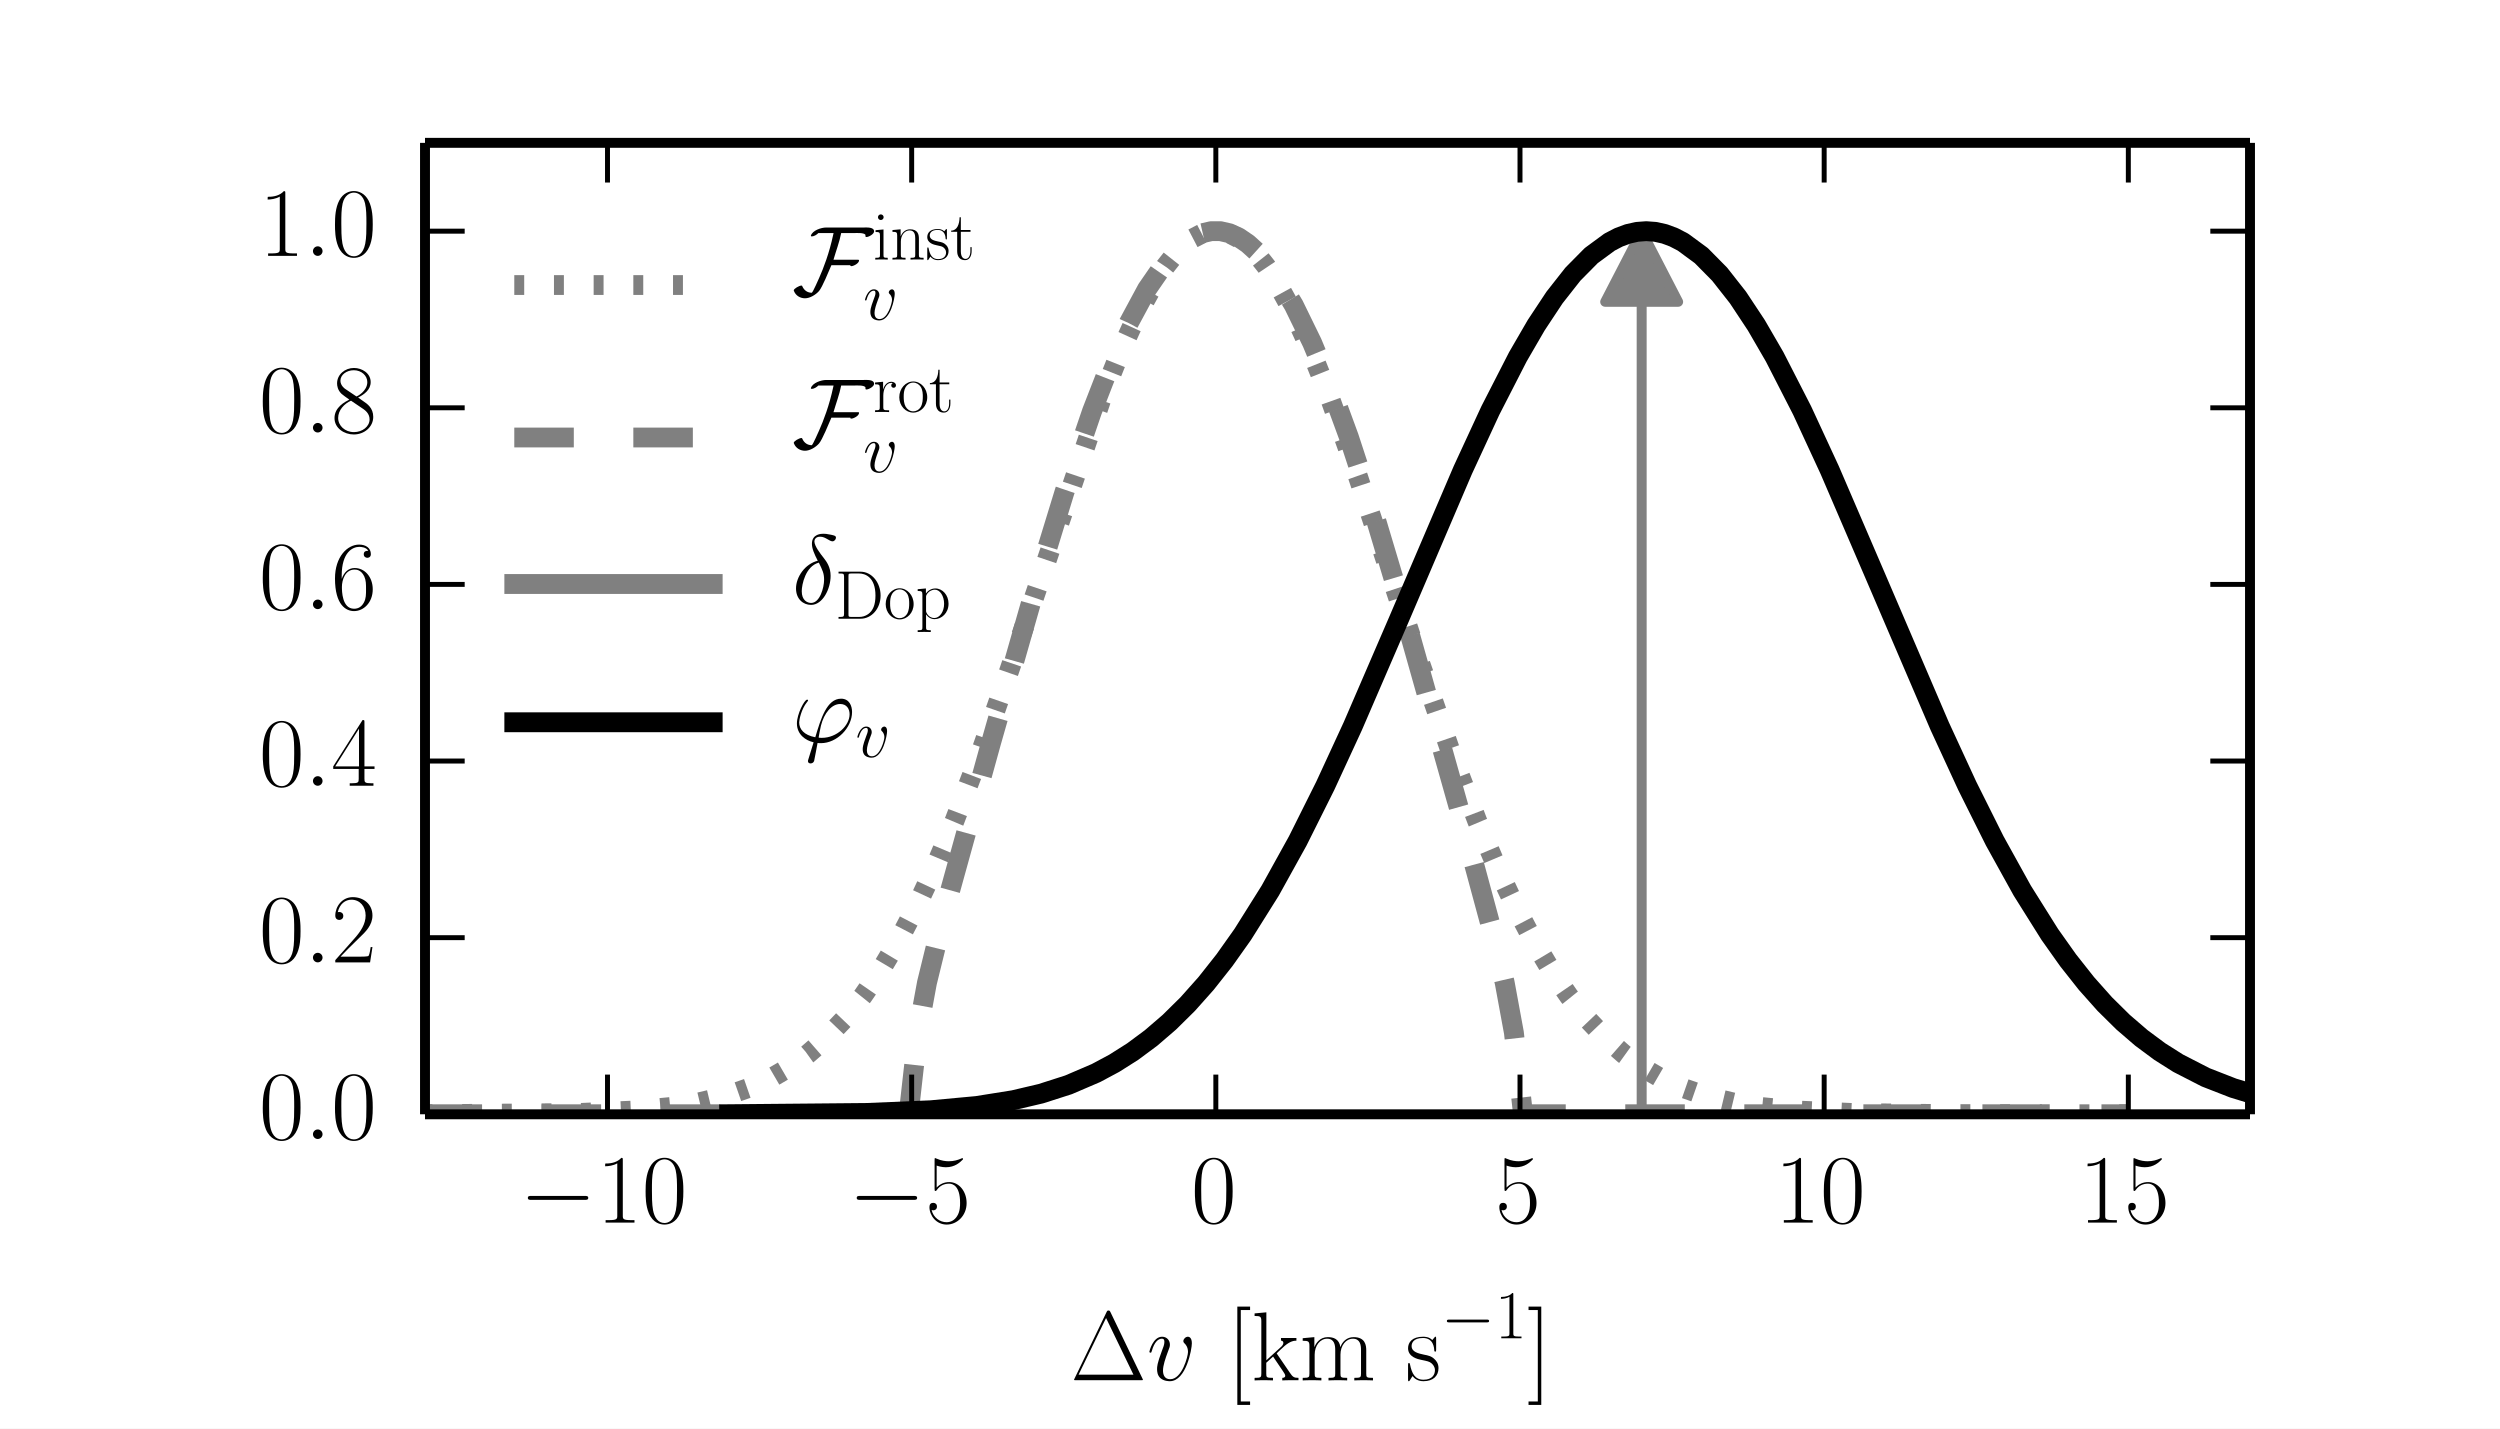
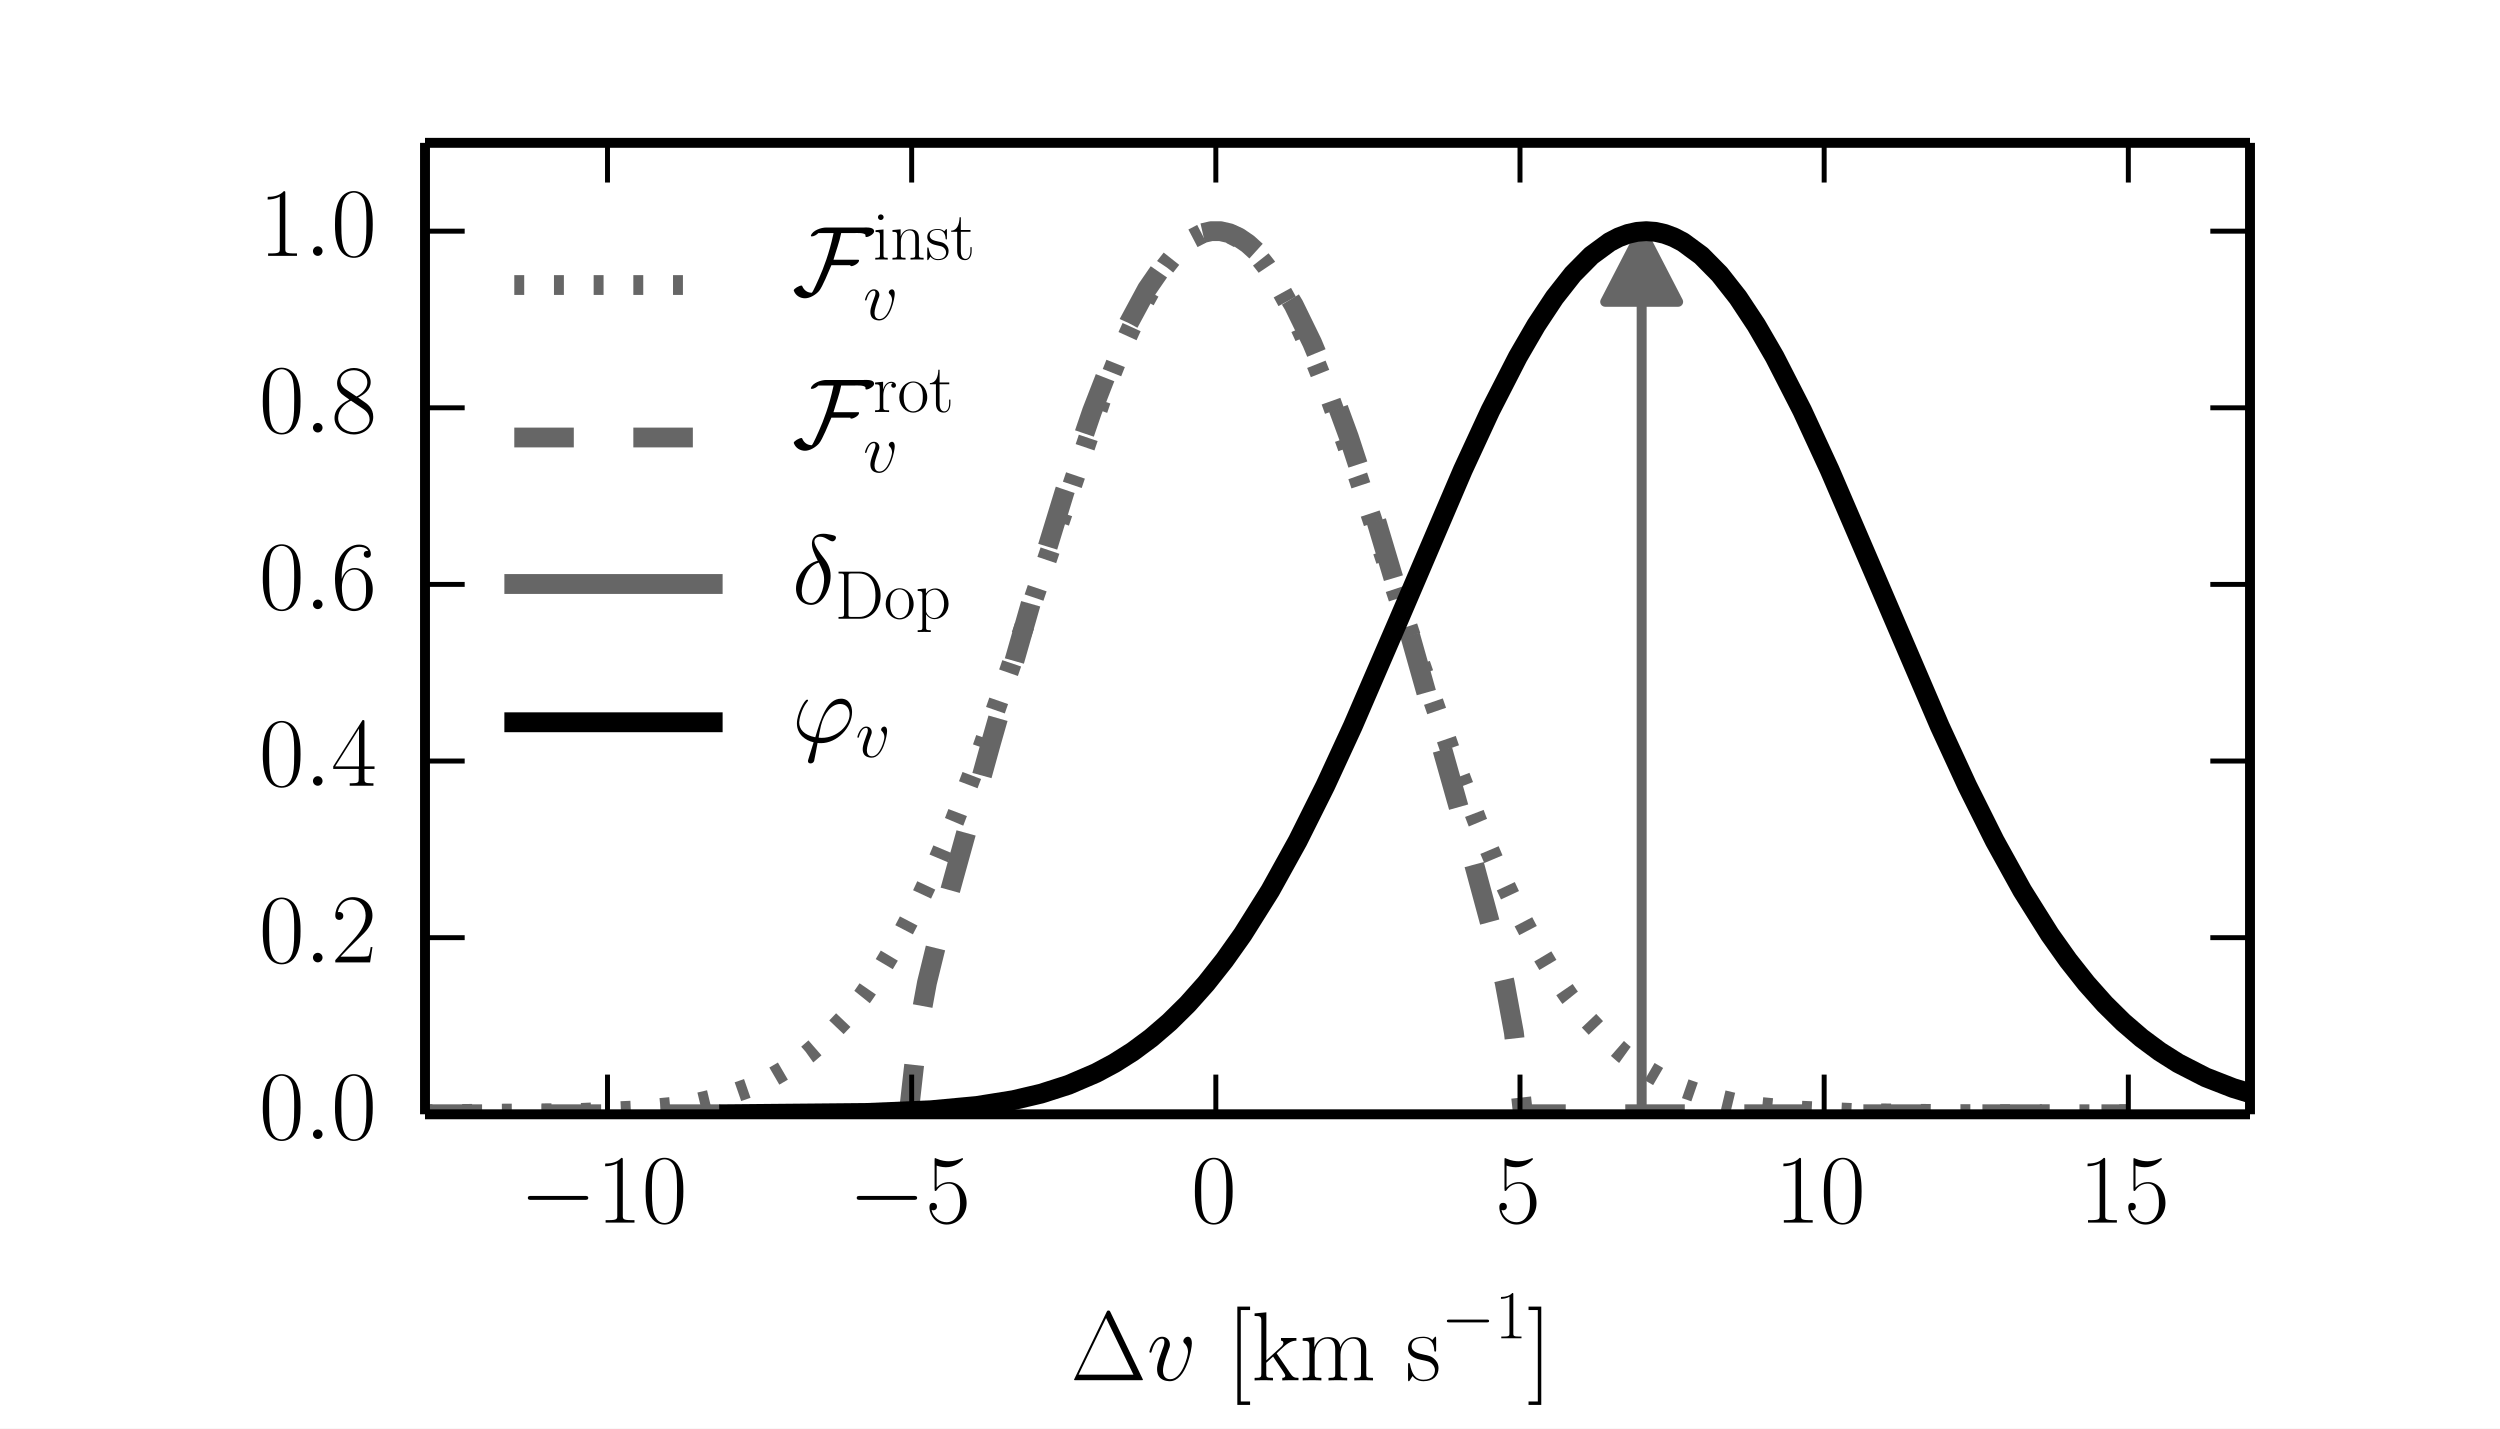
<svg xmlns="http://www.w3.org/2000/svg" xmlns:xlink="http://www.w3.org/1999/xlink" height="144pt" version="1.1" viewBox="0 0 252 144" width="252pt">
  <defs>
    <style type="text/css">
*{stroke-linecap:butt;stroke-linejoin:round;}
  </style>
  </defs>
  <g id="figure_1">
    <g id="patch_1">
      <path d=" M0 144 L252 144 L252 0 L0 0 z " style="fill:#ffffff;" />
    </g>
    <g id="axes_1">
      <g id="patch_2">
        <path d=" M42.84 112.32 L226.8 112.32 L226.8 14.4 L42.84 14.4 z " style="fill:#ffffff;" />
      </g>
      <g id="patch_3">
-         <path clip-path="url(#p6b0fa3c084)" d=" M165.48 23.302 L169.159 30.423 L165.483 30.423 L165.483 112.32 L165.477 112.32 L165.477 30.423 L161.801 30.423 z " style="fill:#808080;stroke:#808080;" />
+         <path clip-path="url(#p6b0fa3c084)" d=" M165.48 23.302 L169.159 30.423 L165.483 30.423 L165.483 112.32 L165.477 112.32 L165.477 30.423 L161.801 30.423 z " style="fill:#666666;stroke:#666666;" />
      </g>
      <g id="line2d_1">
-         <path clip-path="url(#p6b0fa3c084)" d=" M42.593 112.317 L58.309 112.193 L63.855 111.946 L67.553 111.591 L70.326 111.15 L73.099 110.489 L75.873 109.524 L77.722 108.662 L79.57 107.586 L81.419 106.26 L83.268 104.646 L85.117 102.707 L86.966 100.408 L88.815 97.718 L90.663 94.615 L92.512 91.084 L94.361 87.124 L96.21 82.748 L98.983 75.476 L101.757 67.524 L111.001 40.287 L112.85 35.647 L114.698 31.589 L116.547 28.234 L117.472 26.853 L118.396 25.686 L119.321 24.74 L120.245 24.024 L121.169 23.543 L122.094 23.302 L123.018 23.302 L123.943 23.543 L124.867 24.024 L125.791 24.74 L126.716 25.686 L127.64 26.853 L128.565 28.234 L130.414 31.589 L132.262 35.647 L134.111 40.287 L136.885 48.048 L142.431 64.767 L146.129 75.476 L148.902 82.748 L150.751 87.124 L152.6 91.084 L154.449 94.615 L156.297 97.718 L158.146 100.408 L159.995 102.707 L161.844 104.646 L163.693 106.26 L165.542 107.586 L167.39 108.662 L169.239 109.524 L172.013 110.489 L174.786 111.15 L177.559 111.591 L181.257 111.946 L186.803 112.193 L196.048 112.303 L214.536 112.32 L214.536 112.32" style="fill:none;stroke:#808080;stroke-dasharray:1,3;stroke-dashoffset:0.0;stroke-width:2;" />
+         <path clip-path="url(#p6b0fa3c084)" d=" M42.593 112.317 L58.309 112.193 L63.855 111.946 L67.553 111.591 L70.326 111.15 L73.099 110.489 L75.873 109.524 L77.722 108.662 L79.57 107.586 L81.419 106.26 L83.268 104.646 L85.117 102.707 L86.966 100.408 L88.815 97.718 L90.663 94.615 L92.512 91.084 L94.361 87.124 L96.21 82.748 L98.983 75.476 L101.757 67.524 L111.001 40.287 L112.85 35.647 L114.698 31.589 L116.547 28.234 L117.472 26.853 L118.396 25.686 L119.321 24.74 L120.245 24.024 L121.169 23.543 L122.094 23.302 L123.018 23.302 L123.943 23.543 L124.867 24.024 L125.791 24.74 L126.716 25.686 L127.64 26.853 L128.565 28.234 L130.414 31.589 L132.262 35.647 L134.111 40.287 L136.885 48.048 L142.431 64.767 L146.129 75.476 L148.902 82.748 L150.751 87.124 L152.6 91.084 L154.449 94.615 L156.297 97.718 L158.146 100.408 L159.995 102.707 L161.844 104.646 L163.693 106.26 L165.542 107.586 L167.39 108.662 L169.239 109.524 L172.013 110.489 L174.786 111.15 L177.559 111.591 L181.257 111.946 L186.803 112.193 L196.048 112.303 L214.536 112.32 L214.536 112.32" style="fill:none;stroke:#666666;stroke-dasharray:1,3;stroke-dashoffset:0.0;stroke-width:2;" />
      </g>
      <g id="line2d_2">
-         <path clip-path="url(#p6b0fa3c084)" d=" M42.593 112.32 L91.588 112.32 L92.512 104.088 L93.437 99.061 L95.285 91.534 L99.908 74.822 L104.53 58.63 L107.303 49.583 L110.076 41.452 L111.925 36.696 L113.774 32.567 L115.623 29.134 L117.472 26.454 L118.396 25.41 L119.321 24.57 L120.245 23.937 L121.169 23.514 L122.094 23.302 L123.018 23.302 L123.943 23.514 L124.867 23.937 L125.791 24.57 L126.716 25.41 L127.64 26.454 L128.565 27.697 L130.414 30.76 L132.262 34.548 L134.111 39.001 L135.96 44.041 L138.733 52.514 L141.507 61.79 L147.053 81.438 L150.751 95.112 L151.675 99.061 L152.6 104.088 L153.524 112.32 L214.536 112.32 L214.536 112.32" style="fill:none;stroke:#808080;stroke-dasharray:6,6;stroke-dashoffset:0.0;stroke-width:2;" />
+         <path clip-path="url(#p6b0fa3c084)" d=" M42.593 112.32 L91.588 112.32 L92.512 104.088 L93.437 99.061 L95.285 91.534 L99.908 74.822 L104.53 58.63 L107.303 49.583 L110.076 41.452 L111.925 36.696 L113.774 32.567 L115.623 29.134 L117.472 26.454 L118.396 25.41 L119.321 24.57 L120.245 23.937 L121.169 23.514 L122.094 23.302 L123.018 23.302 L123.943 23.514 L124.867 23.937 L125.791 24.57 L126.716 25.41 L127.64 26.454 L128.565 27.697 L130.414 30.76 L132.262 34.548 L134.111 39.001 L135.96 44.041 L138.733 52.514 L141.507 61.79 L147.053 81.438 L150.751 95.112 L151.675 99.061 L152.6 104.088 L153.524 112.32 L214.536 112.32 L214.536 112.32" style="fill:none;stroke:#666666;stroke-dasharray:6,6;stroke-dashoffset:0.0;stroke-width:2;" />
      </g>
      <g id="line2d_3">
-         <path clip-path="url(#p6b0fa3c084)" d=" M42.593 -777.862" style="fill:none;stroke:#808080;stroke-linecap:square;stroke-width:2;" />
+         <path clip-path="url(#p6b0fa3c084)" d=" M42.593 -777.862" style="fill:none;stroke:#666666;stroke-linecap:square;stroke-width:2;" />
      </g>
      <g id="line2d_4">
        <path clip-path="url(#p6b0fa3c084)" d=" M73.5 112.312 L87.366 112.185 L93.837 111.913 L98.459 111.484 L102.157 110.894 L104.93 110.241 L107.704 109.351 L110.477 108.162 L112.326 107.172 L114.175 106.001 L116.023 104.63 L117.872 103.039 L119.721 101.213 L121.57 99.136 L123.419 96.797 L125.268 94.189 L128.041 89.771 L130.814 84.761 L133.587 79.209 L136.361 73.199 L140.983 62.5 L147.454 47.376 L150.227 41.381 L153 35.969 L154.849 32.781 L156.698 29.987 L158.547 27.635 L160.396 25.764 L162.245 24.404 L163.169 23.923 L164.093 23.578 L165.018 23.371 L165.942 23.302 L166.867 23.371 L167.791 23.578 L168.715 23.923 L169.64 24.404 L171.489 25.764 L173.338 27.635 L175.186 29.987 L177.035 32.781 L178.884 35.969 L181.657 41.381 L184.431 47.376 L189.053 58.116 L195.524 73.199 L198.297 79.209 L201.07 84.761 L203.844 89.771 L206.617 94.189 L208.466 96.797 L210.314 99.136 L212.163 101.213 L214.012 103.039 L215.861 104.63 L217.71 106.001 L219.559 107.172 L222.332 108.595 L225.105 109.677 L226.954 110.241 L226.954 110.241" style="fill:none;stroke:#000000;stroke-linecap:square;stroke-width:2;" />
      </g>
      <g id="matplotlib.axis_1">
        <g id="xtick_1">
          <g id="line2d_5">
            <defs>
              <path d=" M0 0 L0 -4" id="mc7db9fdffb" style="stroke:#000000;stroke-width:0.5;" />
            </defs>
            <g>
              <use style="stroke:#000000;stroke-width:0.5;" x="61.236" xlink:href="#mc7db9fdffb" y="112.32" />
            </g>
          </g>
          <g id="line2d_6">
            <defs>
              <path d=" M0 0 L0 4" id="m5a7d422ac3" style="stroke:#000000;stroke-width:0.5;" />
            </defs>
            <g>
              <use style="stroke:#000000;stroke-width:0.5;" x="61.236" xlink:href="#m5a7d422ac3" y="14.4" />
            </g>
          </g>
          <g id="text_1">
            <defs>
-               <path d=" M26.594 63.312 C26.594 65.406 26.5 65.5 25.094 65.5 C21.203 61.188 15.297 59.797 9.703 59.797 C9.406 59.797 8.906 59.797 8.797 59.609 C8.703 59.391 8.703 59.172 8.703 57 C11.797 57 17 57.594 21 59.984 L21 7.203 C21 3.688 20.797 2.5 12.203 2.5 L9.203 2.5 L9.203 0 C14 0 19 0 23.797 0 C28.594 0 33.594 0 38.406 0 L38.406 2.5 L35.406 2.5 C26.797 2.5 26.594 3.594 26.594 7.156 z " id="CMR17-49" />
              <path d=" M42 31.641 C42 37.75 41.906 48.125 37.703 56.109 C34 63.109 28.094 65.594 22.906 65.594 C18.094 65.594 12 63.406 8.203 56.203 C4.203 48.719 3.797 39.438 3.797 31.641 C3.797 25.953 3.906 17.281 7 9.672 C11.297 -0.609 19 -2 22.906 -2 C27.5 -2 34.5 -0.109 38.594 9.375 C41.594 16.281 42 24.359 42 31.641 M22.906 -0.406 C16.5 -0.406 12.703 5.078 11.297 12.688 C10.203 18.562 10.203 27.156 10.203 32.75 C10.203 40.438 10.203 46.828 11.5 52.922 C13.406 61.391 19 64 22.906 64 C27 64 32.297 61.297 34.203 53.125 C35.5 47.438 35.594 40.734 35.594 32.75 C35.594 26.25 35.594 18.266 34.406 12.375 C32.297 1.484 26.406 -0.406 22.906 -0.406" id="CMR17-48" />
              <path d=" M65.906 23 C67.594 23 69.406 23 69.406 25 C69.406 27 67.594 27 65.906 27 L11.797 27 C10.094 27 8.297 27 8.297 25 C8.297 23 10.094 23 11.797 23 z " id="CMSY10-0" />
+               <path d=" M26.594 63.312 C26.594 65.406 26.5 65.5 25.094 65.5 C21.203 61.188 15.297 59.797 9.703 59.797 C9.406 59.797 8.906 59.797 8.797 59.609 C8.703 59.391 8.703 59.172 8.703 57 C11.797 57 17 57.594 21 59.984 L21 7.203 C21 3.688 20.797 2.5 12.203 2.5 L9.203 2.5 L9.203 0 C14 0 19 0 23.797 0 C28.594 0 33.594 0 38.406 0 L38.406 2.5 L35.406 2.5 C26.797 2.5 26.594 3.594 26.594 7.156 z " id="CMR17-49" />
            </defs>
            <g transform="translate(52.38029 123.2385)scale(0.1 -0.1)">
              <use transform="scale(0.996264)" xlink:href="#CMSY10-0" />
              <use transform="translate(77.48747 0.0)scale(0.996264)" xlink:href="#CMR17-49" />
              <use transform="translate(123.1779 0.0)scale(0.996264)" xlink:href="#CMR17-48" />
            </g>
          </g>
        </g>
        <g id="xtick_2">
          <g id="line2d_7">
            <g>
              <use style="stroke:#000000;stroke-width:0.5;" x="91.896" xlink:href="#mc7db9fdffb" y="112.32" />
            </g>
          </g>
          <g id="line2d_8">
            <g>
              <use style="stroke:#000000;stroke-width:0.5;" x="91.896" xlink:href="#m5a7d422ac3" y="14.4" />
            </g>
          </g>
          <g id="text_2">
            <defs>
              <path d=" M11.406 57.688 C12.406 57.281 16.5 56 20.703 56 C30 56 35.094 61.016 38 63.922 C38 64.734 38 65.25 37.406 65.25 C37.297 65.25 37.094 65.25 36.297 64.828 C32.797 63.312 28.703 62.078 23.703 62.078 C20.703 62.078 16.203 62.5 11.297 64.734 C10.203 65.25 10 65.25 9.906 65.25 C9.406 65.25 9.297 65.141 9.297 63.156 L9.297 34.281 C9.297 32.5 9.297 32 10.297 32 C10.797 32 11 32.203 11.5 32.906 C14.703 37.484 19.094 39.406 24.094 39.406 C27.594 39.406 35.094 37.219 35.094 20.141 C35.094 16.953 35.094 11.172 32.094 6.578 C29.594 2.484 25.703 0.391 21.406 0.391 C14.797 0.391 8.094 5 6.297 12.719 C6.703 12.609 7.5 12.422 7.906 12.422 C9.203 12.422 11.703 13.125 11.703 16.219 C11.703 18.906 9.797 20 7.906 20 C5.594 20 4.094 18.594 4.094 15.797 C4.094 7.094 11 -2 21.594 -2 C31.906 -2 41.703 6.875 41.703 19.75 C41.703 31.719 33.906 41 24.203 41 C19.094 41 14.797 39.094 11.406 35.453 z " id="CMR17-53" />
            </defs>
            <g transform="translate(85.53096 123.2385)scale(0.1 -0.1)">
              <use transform="scale(0.996264)" xlink:href="#CMSY10-0" />
              <use transform="translate(77.48747 0.0)scale(0.996264)" xlink:href="#CMR17-53" />
            </g>
          </g>
        </g>
        <g id="xtick_3">
          <g id="line2d_9">
            <g>
              <use style="stroke:#000000;stroke-width:0.5;" x="122.556" xlink:href="#mc7db9fdffb" y="112.32" />
            </g>
          </g>
          <g id="line2d_10">
            <g>
              <use style="stroke:#000000;stroke-width:0.5;" x="122.556" xlink:href="#m5a7d422ac3" y="14.4" />
            </g>
          </g>
          <g id="text_3">
            <g transform="translate(120.0653 123.2385)scale(0.1 -0.1)">
              <use transform="scale(0.996264)" xlink:href="#CMR17-48" />
            </g>
          </g>
        </g>
        <g id="xtick_4">
          <g id="line2d_11">
            <g>
              <use style="stroke:#000000;stroke-width:0.5;" x="153.216" xlink:href="#mc7db9fdffb" y="112.32" />
            </g>
          </g>
          <g id="line2d_12">
            <g>
              <use style="stroke:#000000;stroke-width:0.5;" x="153.216" xlink:href="#m5a7d422ac3" y="14.4" />
            </g>
          </g>
          <g id="text_4">
            <g transform="translate(150.7253 123.2385)scale(0.1 -0.1)">
              <use transform="scale(0.996264)" xlink:href="#CMR17-53" />
            </g>
          </g>
        </g>
        <g id="xtick_5">
          <g id="line2d_13">
            <g>
              <use style="stroke:#000000;stroke-width:0.5;" x="183.876" xlink:href="#mc7db9fdffb" y="112.32" />
            </g>
          </g>
          <g id="line2d_14">
            <g>
              <use style="stroke:#000000;stroke-width:0.5;" x="183.876" xlink:href="#m5a7d422ac3" y="14.4" />
            </g>
          </g>
          <g id="text_5">
            <g transform="translate(178.8947 123.2385)scale(0.1 -0.1)">
              <use transform="scale(0.996264)" xlink:href="#CMR17-49" />
              <use transform="translate(45.69048 0.0)scale(0.996264)" xlink:href="#CMR17-48" />
            </g>
          </g>
        </g>
        <g id="xtick_6">
          <g id="line2d_15">
            <g>
              <use style="stroke:#000000;stroke-width:0.5;" x="214.536" xlink:href="#mc7db9fdffb" y="112.32" />
            </g>
          </g>
          <g id="line2d_16">
            <g>
              <use style="stroke:#000000;stroke-width:0.5;" x="214.536" xlink:href="#m5a7d422ac3" y="14.4" />
            </g>
          </g>
          <g id="text_6">
            <g transform="translate(209.5547 123.2385)scale(0.1 -0.1)">
              <use transform="scale(0.996264)" xlink:href="#CMR17-49" />
              <use transform="translate(45.69048 0.0)scale(0.996264)" xlink:href="#CMR17-53" />
            </g>
          </g>
        </g>
        <g id="text_7">
          <defs>
+             <path d=" M40.594 68.797 C39.797 70.5 39.406 70.5 38.594 70.5 C37.406 70.5 37.297 70.297 36.594 68.891 L4.203 1.703 C4.094 1.5 3.703 0.594 3.703 0.5 C3.703 0.094 3.797 0 5.594 0 L71.5 0 C73.297 0 73.406 0.094 73.406 0.5 C73.406 0.594 73 1.5 72.906 1.703 z  M36.094 62.922 L63.797 5.594 L8.297 5.594 z " id="CMR17-1" />
+             <path d=" M67.594 30.203 C67.594 35.188 66.703 43.594 54.797 43.594 C48 43.594 43.297 39 41.5 33.594 L41.406 33.594 C40.203 41.797 34.297 43.594 28.703 43.594 C20.797 43.594 16.703 37.562 15.203 33.594 L15.094 33.594 L15.094 43.594 L3.297 42.5 L3.297 39.906 C9.203 39.906 10.094 39.297 10.094 34.5 L10.094 6.688 C10.094 2.875 9.703 2.391 3.297 2.391 L3.297 -0.203 C5.703 0 10.094 0 12.703 0 C15.297 0 19.797 0 22.203 -0.203 L22.203 2.391 C15.797 2.391 15.406 2.781 15.406 6.688 L15.406 25.906 C15.406 35.109 21 42 28 42 C35.406 42 36.203 35.406 36.203 30.594 L36.203 6.688 C36.203 2.875 35.797 2.391 29.406 2.391 L29.406 -0.203 C31.797 0 36.203 0 38.797 0 C41.406 0 45.906 0 48.297 -0.203 L48.297 2.391 C41.906 2.391 41.5 2.781 41.5 6.688 L41.5 25.906 C41.5 35.109 47.094 42 54.094 42 C61.5 42 62.297 35.406 62.297 30.594 L62.297 6.688 C62.297 2.875 61.906 2.391 55.5 2.391 L55.5 -0.203 C57.906 0 62.297 0 64.906 0 C67.5 0 72 0 74.406 -0.203 L74.406 2.391 C68 2.391 67.594 2.781 67.594 6.688 z " id="CMR17-109" />
+             <path d=" M45.703 37.328 C45.703 43.609 42.5 44 41.703 44 C39.297 44 37.094 41.609 37.094 39.609 C37.094 38.422 37.797 37.719 38.203 37.328 C39.203 36.422 41.797 33.734 41.797 28.547 C41.797 24.344 35.797 1 23.797 1 C17.703 1 16.5 6.094 16.5 9.781 C16.5 14.766 18.797 21.75 21.5 28.938 C23.094 33.031 23.5 34.031 23.5 36.016 C23.5 40.219 20.5 44 15.594 44 C6.406 44 2.703 29.531 2.703 28.734 C2.703 28.344 3.094 27.844 3.797 27.844 C4.703 27.844 4.797 28.234 5.203 29.641 C7.594 38.219 11.5 42.016 15.297 42.016 C16.203 42.016 17.906 42.016 17.906 38.719 C17.906 36.125 16.797 33.234 15.297 29.438 C10.5 16.672 10.5 13.578 10.5 11.172 C10.5 8.984 10.797 4.891 13.906 2.094 C17.5 -1 22.5 -1 23.406 -1 C40 -1 45.703 31.625 45.703 37.328" id="CMMI12-118" />
            <path d=" M23.5 -25 L23.5 -21.516 L14.094 -21.516 L14.094 71 L23.5 71 L23.5 74.484 L10.594 74.484 L10.594 -25 z " id="CMR17-91" />
-             <path d=" M67.594 30.203 C67.594 35.188 66.703 43.594 54.797 43.594 C48 43.594 43.297 39 41.5 33.594 L41.406 33.594 C40.203 41.797 34.297 43.594 28.703 43.594 C20.797 43.594 16.703 37.562 15.203 33.594 L15.094 33.594 L15.094 43.594 L3.297 42.5 L3.297 39.906 C9.203 39.906 10.094 39.297 10.094 34.5 L10.094 6.688 C10.094 2.875 9.703 2.391 3.297 2.391 L3.297 -0.203 C5.703 0 10.094 0 12.703 0 C15.297 0 19.797 0 22.203 -0.203 L22.203 2.391 C15.797 2.391 15.406 2.781 15.406 6.688 L15.406 25.906 C15.406 35.109 21 42 28 42 C35.406 42 36.203 35.406 36.203 30.594 L36.203 6.688 C36.203 2.875 35.797 2.391 29.406 2.391 L29.406 -0.203 C31.797 0 36.203 0 38.797 0 C41.406 0 45.906 0 48.297 -0.203 L48.297 2.391 C41.906 2.391 41.5 2.781 41.5 6.688 L41.5 25.906 C41.5 35.109 47.094 42 54.094 42 C61.5 42 62.297 35.406 62.297 30.594 L62.297 6.688 C62.297 2.875 61.906 2.391 55.5 2.391 L55.5 -0.203 C57.906 0 62.297 0 64.906 0 C67.5 0 72 0 74.406 -0.203 L74.406 2.391 C68 2.391 67.594 2.781 67.594 6.688 z " id="CMR17-109" />
+             <path d=" M30.906 42.109 C30.906 43.906 30.797 44 30.203 44 C29.797 44 29.703 43.906 28.5 42.422 C28.203 42.016 27.297 41.016 27 40.625 C23.797 44 19.297 44 17.594 44 C6.5 44 2.5 38.172 2.5 32.375 C2.5 23.344 12.703 21.25 15.594 20.641 C21.906 19.344 24.094 18.938 26.203 17.125 C27.5 15.938 29.703 13.734 29.703 10.125 C29.703 5.906 27.297 0.5 18.094 0.5 C9.406 0.5 6.297 7.062 4.5 15.828 C4.203 17.219 4.203 17.328 3.406 17.328 C2.594 17.328 2.5 17.219 2.5 15.234 L2.5 0.891 C2.5 -0.891 2.594 -1 3.203 -1 C3.703 -1 3.797 -0.891 4.297 -0.094 C4.906 0.797 6.406 3.188 7 4.188 C9 1.547 12.5 -1 18.094 -1 C28 -1 33.297 4.406 33.297 12.234 C33.297 17.344 30.594 20.062 29.297 21.25 C26.297 24.375 22.797 25.062 18.594 25.859 C13.094 27.078 6.094 28.469 6.094 34.594 C6.094 37.188 7.5 42.719 17.594 42.719 C28.297 42.719 28.906 32.75 29.094 29.562 C29.203 29.078 29.703 28.969 30 28.969 C30.906 28.969 30.906 29.281 30.906 30.969 z " id="CMR17-115" />
            <path d=" M14.297 74.484 L1.406 74.484 L1.406 71 L10.797 71 L10.797 -21.516 L1.406 -21.516 L1.406 -25 L14.297 -25 z " id="CMR17-93" />
-             <path d=" M45.703 37.328 C45.703 43.609 42.5 44 41.703 44 C39.297 44 37.094 41.609 37.094 39.609 C37.094 38.422 37.797 37.719 38.203 37.328 C39.203 36.422 41.797 33.734 41.797 28.547 C41.797 24.344 35.797 1 23.797 1 C17.703 1 16.5 6.094 16.5 9.781 C16.5 14.766 18.797 21.75 21.5 28.938 C23.094 33.031 23.5 34.031 23.5 36.016 C23.5 40.219 20.5 44 15.594 44 C6.406 44 2.703 29.531 2.703 28.734 C2.703 28.344 3.094 27.844 3.797 27.844 C4.703 27.844 4.797 28.234 5.203 29.641 C7.594 38.219 11.5 42.016 15.297 42.016 C16.203 42.016 17.906 42.016 17.906 38.719 C17.906 36.125 16.797 33.234 15.297 29.438 C10.5 16.672 10.5 13.578 10.5 11.172 C10.5 8.984 10.797 4.891 13.906 2.094 C17.5 -1 22.5 -1 23.406 -1 C40 -1 45.703 31.625 45.703 37.328" id="CMMI12-118" />
            <path d=" M26.094 26.141 C26 26.344 25.5 26.938 25.5 27.234 C25.5 27.438 32.594 33.922 33.5 34.719 C39.203 39.5 42.797 40 45.406 40 L45.406 42.688 C44.797 42.688 44.594 42.688 44.5 42.688 L39.594 42.688 C36.797 42.688 32.5 42.688 29.797 42.688 L29.797 40.094 C31.203 39.984 32.203 39.188 32.203 37.797 C32.203 35.812 30.203 33.922 30.094 33.922 L15 20.156 L15 68.688 L3.094 67.594 L3.094 65 C9 65 9.906 64.406 9.906 59.641 L9.906 6.656 C9.906 2.875 9.5 2.391 3.094 2.391 L3.094 -0.203 C5.5 0 9.906 0 12.406 0 C14.906 0 19.297 0 21.703 -0.203 L21.703 2.391 C15.297 2.391 14.906 2.781 14.906 6.688 L14.906 17.656 L21.797 23.938 L31.906 8.969 C33.094 7.172 34.094 5.766 34.094 4.469 C34.094 2.688 32.297 2.391 31.094 2.391 L31.094 -0.203 C33.5 0 37.797 0 40.297 0 C42.094 0 45.797 0 47.5 0 L47.5 2.391 C42.797 2.391 41.703 3.281 38.703 7.672 z " id="CMR17-107" />
-             <path d=" M30.906 42.109 C30.906 43.906 30.797 44 30.203 44 C29.797 44 29.703 43.906 28.5 42.422 C28.203 42.016 27.297 41.016 27 40.625 C23.797 44 19.297 44 17.594 44 C6.5 44 2.5 38.172 2.5 32.375 C2.5 23.344 12.703 21.25 15.594 20.641 C21.906 19.344 24.094 18.938 26.203 17.125 C27.5 15.938 29.703 13.734 29.703 10.125 C29.703 5.906 27.297 0.5 18.094 0.5 C9.406 0.5 6.297 7.062 4.5 15.828 C4.203 17.219 4.203 17.328 3.406 17.328 C2.594 17.328 2.5 17.219 2.5 15.234 L2.5 0.891 C2.5 -0.891 2.594 -1 3.203 -1 C3.703 -1 3.797 -0.891 4.297 -0.094 C4.906 0.797 6.406 3.188 7 4.188 C9 1.547 12.5 -1 18.094 -1 C28 -1 33.297 4.406 33.297 12.234 C33.297 17.344 30.594 20.062 29.297 21.25 C26.297 24.375 22.797 25.062 18.594 25.859 C13.094 27.078 6.094 28.469 6.094 34.594 C6.094 37.188 7.5 42.719 17.594 42.719 C28.297 42.719 28.906 32.75 29.094 29.562 C29.203 29.078 29.703 28.969 30 28.969 C30.906 28.969 30.906 29.281 30.906 30.969 z " id="CMR17-115" />
-             <path d=" M40.594 68.797 C39.797 70.5 39.406 70.5 38.594 70.5 C37.406 70.5 37.297 70.297 36.594 68.891 L4.203 1.703 C4.094 1.5 3.703 0.594 3.703 0.5 C3.703 0.094 3.797 0 5.594 0 L71.5 0 C73.297 0 73.406 0.094 73.406 0.5 C73.406 0.594 73 1.5 72.906 1.703 z  M36.094 62.922 L63.797 5.594 L8.297 5.594 z " id="CMR17-1" />
          </defs>
          <g transform="translate(107.8943 139.1255)scale(0.1 -0.1)">
            <use transform="scale(0.996264)" xlink:href="#CMR17-1" />
            <use transform="translate(76.91959 0.0)scale(0.996264)" xlink:href="#CMMI12-118" />
            <use transform="translate(157.7307 0.0)scale(0.996264)" xlink:href="#CMR17-91" />
            <use transform="translate(182.6018 0.0)scale(0.996264)" xlink:href="#CMR17-107" />
            <use transform="translate(230.8947 0.0)scale(0.996264)" xlink:href="#CMR17-109" />
            <use transform="translate(337.8903 0.0)scale(0.996264)" xlink:href="#CMR17-115" />
            <use transform="translate(373.6916 42.25852)scale(0.6973818)" xlink:href="#CMSY10-0" />
            <use transform="translate(427.9326 42.25852)scale(0.6973818)" xlink:href="#CMR17-49" />
            <use transform="translate(460.4139 0.0)scale(0.996264)" xlink:href="#CMR17-93" />
          </g>
        </g>
      </g>
      <g id="matplotlib.axis_2">
        <g id="ytick_1">
          <g id="line2d_17">
            <defs>
              <path d=" M0 0 L4 0" id="md7965d1ba0" style="stroke:#000000;stroke-width:0.5;" />
            </defs>
            <g>
              <use style="stroke:#000000;stroke-width:0.5;" x="42.84" xlink:href="#md7965d1ba0" y="112.32" />
            </g>
          </g>
          <g id="line2d_18">
            <defs>
              <path d=" M0 0 L-4 0" id="md9a1c1a7cd" style="stroke:#000000;stroke-width:0.5;" />
            </defs>
            <g>
              <use style="stroke:#000000;stroke-width:0.5;" x="226.8" xlink:href="#md9a1c1a7cd" y="112.32" />
            </g>
          </g>
          <g id="text_8">
            <defs>
              <path d=" M18.406 4.797 C18.406 7.688 16 9.672 13.594 9.672 C10.703 9.672 8.703 7.281 8.703 4.891 C8.703 2 11.094 0 13.5 0 C16.406 0 18.406 2.391 18.406 4.797" id="CMMI12-58" />
            </defs>
            <g transform="translate(26.10992 114.8107)scale(0.1 -0.1)">
              <use transform="scale(0.996264)" xlink:href="#CMR17-48" />
              <use transform="translate(45.69048 0.0)scale(0.996264)" xlink:href="#CMMI12-58" />
              <use transform="translate(72.78765 0.0)scale(0.996264)" xlink:href="#CMR17-48" />
            </g>
          </g>
        </g>
        <g id="ytick_2">
          <g id="line2d_19">
            <g>
              <use style="stroke:#000000;stroke-width:0.5;" x="42.84" xlink:href="#md7965d1ba0" y="94.516" />
            </g>
          </g>
          <g id="line2d_20">
            <g>
              <use style="stroke:#000000;stroke-width:0.5;" x="226.8" xlink:href="#md9a1c1a7cd" y="94.516" />
            </g>
          </g>
          <g id="text_9">
            <defs>
              <path d=" M41.703 15.453 L39.906 15.453 C38.906 8.375 38.094 7.172 37.703 6.562 C37.203 5.766 30 5.766 28.594 5.766 L9.406 5.766 C13 9.672 20 16.75 28.5 24.953 C34.594 30.734 41.703 37.531 41.703 47.422 C41.703 59.219 32.297 66 21.797 66 C10.797 66 4.094 56.312 4.094 47.344 C4.094 43.438 7 42.938 8.203 42.938 C9.203 42.938 12.203 43.547 12.203 47.031 C12.203 50.109 9.594 51 8.203 51 C7.594 51 7 50.906 6.594 50.703 C8.5 59.219 14.297 63.406 20.406 63.406 C29.094 63.406 34.797 56.516 34.797 47.422 C34.797 38.734 29.703 31.25 24 24.75 L4.094 2.281 L4.094 0 L39.297 0 z " id="CMR17-50" />
            </defs>
            <g transform="translate(26.10992 97.00702)scale(0.1 -0.1)">
              <use transform="scale(0.996264)" xlink:href="#CMR17-48" />
              <use transform="translate(45.69048 0.0)scale(0.996264)" xlink:href="#CMMI12-58" />
              <use transform="translate(72.78765 0.0)scale(0.996264)" xlink:href="#CMR17-50" />
            </g>
          </g>
        </g>
        <g id="ytick_3">
          <g id="line2d_21">
            <g>
              <use style="stroke:#000000;stroke-width:0.5;" x="42.84" xlink:href="#md7965d1ba0" y="76.713" />
            </g>
          </g>
          <g id="line2d_22">
            <g>
              <use style="stroke:#000000;stroke-width:0.5;" x="226.8" xlink:href="#md9a1c1a7cd" y="76.713" />
            </g>
          </g>
          <g id="text_10">
            <defs>
              <path d=" M33.594 64.328 C33.594 66.406 33.5 66.5 31.703 66.5 L2 19.594 L2 17 L27.797 17 L27.797 7.141 C27.797 3.5 27.594 2.5 20.594 2.5 L18.703 2.5 L18.703 0 C21.906 0 27.297 0 30.703 0 C34.094 0 39.5 0 42.703 0 L42.703 2.5 L40.797 2.5 C33.797 2.5 33.594 3.5 33.594 7.141 L33.594 17 L43.797 17 L43.797 19.594 L33.594 19.594 z  M28.094 57.766 L28.094 19.594 L4 19.594 z " id="CMR17-52" />
            </defs>
            <g transform="translate(26.10992 79.20339)scale(0.1 -0.1)">
              <use transform="scale(0.996264)" xlink:href="#CMR17-48" />
              <use transform="translate(45.69048 0.0)scale(0.996264)" xlink:href="#CMMI12-58" />
              <use transform="translate(72.78765 0.0)scale(0.996264)" xlink:href="#CMR17-52" />
            </g>
          </g>
        </g>
        <g id="ytick_4">
          <g id="line2d_23">
            <g>
              <use style="stroke:#000000;stroke-width:0.5;" x="42.84" xlink:href="#md7965d1ba0" y="58.909" />
            </g>
          </g>
          <g id="line2d_24">
            <g>
              <use style="stroke:#000000;stroke-width:0.5;" x="226.8" xlink:href="#md9a1c1a7cd" y="58.909" />
            </g>
          </g>
          <g id="text_11">
            <defs>
              <path d=" M10.594 34 C10.594 57.656 21.797 63 28.297 63 C30.406 63 35.5 62.641 37.5 59 C35.906 59 32.906 59 32.906 55.516 C32.906 52.828 35.094 51.922 36.5 51.922 C37.406 51.922 40.094 52.312 40.094 55.625 C40.094 61.781 35.094 65.297 28.203 65.297 C16.297 65.297 3.797 52.969 3.797 31 C3.797 3.953 15.094 -2 23.094 -2 C32.797 -2 42 6.672 42 20.047 C42 32.516 33.906 41.594 23.703 41.594 C17.594 41.594 13.094 37.609 10.594 30.625 z  M23.094 0.391 C10.797 0.391 10.797 18.75 10.797 22.438 C10.797 29.625 14.203 40 23.5 40 C25.203 40 30.094 40 33.406 33.125 C35.203 29.219 35.203 25.141 35.203 20.141 C35.203 14.75 35.203 10.781 33.094 6.781 C30.906 2.672 27.703 0.391 23.094 0.391" id="CMR17-54" />
            </defs>
            <g transform="translate(26.10992 61.39975)scale(0.1 -0.1)">
              <use transform="scale(0.996264)" xlink:href="#CMR17-48" />
              <use transform="translate(45.69048 0.0)scale(0.996264)" xlink:href="#CMMI12-58" />
              <use transform="translate(72.78765 0.0)scale(0.996264)" xlink:href="#CMR17-54" />
            </g>
          </g>
        </g>
        <g id="ytick_5">
          <g id="line2d_25">
            <g>
              <use style="stroke:#000000;stroke-width:0.5;" x="42.84" xlink:href="#md7965d1ba0" y="41.105" />
            </g>
          </g>
          <g id="line2d_26">
            <g>
              <use style="stroke:#000000;stroke-width:0.5;" x="226.8" xlink:href="#md9a1c1a7cd" y="41.105" />
            </g>
          </g>
          <g id="text_12">
            <defs>
              <path d=" M27.203 35.375 C33.5 38.562 39.906 43.328 39.906 50.984 C39.906 60.031 31.094 65.297 23 65.297 C13.906 65.297 5.906 58.734 5.906 49.688 C5.906 47.203 6.5 42.922 10.406 39.141 C11.406 38.156 15.594 35.172 18.297 33.281 C13.797 30.984 3.297 25.531 3.297 14.594 C3.297 4.359 13.094 -2 22.797 -2 C33.5 -2 42.5 5.656 42.5 15.797 C42.5 24.844 36.406 29.031 32.406 31.703 z  M14.094 44.125 C13.297 44.625 9.297 47.703 9.297 52.375 C9.297 58.438 15.594 63 22.797 63 C30.703 63 36.5 57.453 36.5 50.984 C36.5 41.734 26.094 36.469 25.594 36.469 C25.5 36.469 25.406 36.469 24.594 37.078 z  M32.5 23.734 C34 22.641 38.797 19.375 38.797 13.297 C38.797 5.953 31.406 0.391 23 0.391 C13.906 0.391 7 6.844 7 14.688 C7 22.547 13.094 29.094 20 32.188 z " id="CMR17-56" />
            </defs>
            <g transform="translate(26.10992 43.59611)scale(0.1 -0.1)">
              <use transform="scale(0.996264)" xlink:href="#CMR17-48" />
              <use transform="translate(45.69048 0.0)scale(0.996264)" xlink:href="#CMMI12-58" />
              <use transform="translate(72.78765 0.0)scale(0.996264)" xlink:href="#CMR17-56" />
            </g>
          </g>
        </g>
        <g id="ytick_6">
          <g id="line2d_27">
            <g>
              <use style="stroke:#000000;stroke-width:0.5;" x="42.84" xlink:href="#md7965d1ba0" y="23.302" />
            </g>
          </g>
          <g id="line2d_28">
            <g>
              <use style="stroke:#000000;stroke-width:0.5;" x="226.8" xlink:href="#md9a1c1a7cd" y="23.302" />
            </g>
          </g>
          <g id="text_13">
            <g transform="translate(26.10992 25.79248)scale(0.1 -0.1)">
              <use transform="scale(0.996264)" xlink:href="#CMR17-49" />
              <use transform="translate(45.69048 0.0)scale(0.996264)" xlink:href="#CMMI12-58" />
              <use transform="translate(72.78765 0.0)scale(0.996264)" xlink:href="#CMR17-48" />
            </g>
          </g>
        </g>
      </g>
      <g id="patch_4">
        <path d=" M226.8 112.32 L226.8 14.4" style="fill:none;stroke:#000000;" />
      </g>
      <g id="patch_5">
+         <path d=" M42.84 14.4 L226.8 14.4" style="fill:none;stroke:#000000;" />
+       </g>
+       <g id="patch_6">
        <path d=" M42.84 112.32 L226.8 112.32" style="fill:none;stroke:#000000;" />
      </g>
-       <g id="patch_6">
+       <g id="patch_7">
        <path d=" M42.84 112.32 L42.84 14.4" style="fill:none;stroke:#000000;" />
-       </g>
-       <g id="patch_7">
-         <path d=" M42.84 14.4 L226.8 14.4" style="fill:none;stroke:#000000;" />
      </g>
      <g id="legend_1">
        <g id="line2d_29">
-           <path d=" M51.84 28.732 L71.84 28.732" style="fill:none;stroke:#808080;stroke-dasharray:1,3;stroke-dashoffset:0.0;stroke-width:2;" />
+           <path d=" M51.84 28.732 L71.84 28.732" style="fill:none;stroke:#666666;stroke-dasharray:1,3;stroke-dashoffset:0.0;stroke-width:2;" />
        </g>
        <g id="line2d_30" />
        <g id="text_14">
          <defs>
+             <path d=" M15.094 40 L29.094 40 L29.094 42.578 L15.094 42.578 L15.094 61 L13.297 61 C13.094 50.703 9.594 41.688 1.094 41.688 L1.094 40 L9.797 40 L9.797 12.047 C9.797 10.156 9.797 -1 21.406 -1 C27.297 -1 30.703 4.781 30.703 12.141 L30.703 17.812 L28.906 17.812 L28.906 12.234 C28.906 5.375 26.203 0.797 22 0.797 C19.094 0.797 15.094 2.781 15.094 11.844 z " id="CMR17-116" />
+             <path d=" M41.5 30.203 C41.5 35.297 40.5 43.594 28.703 43.594 C20.797 43.594 16.703 37.5 15.203 33.5 L15.094 33.5 L15.094 43.594 L3.297 42.5 L3.297 39.906 C9.203 39.906 10.094 39.297 10.094 34.5 L10.094 6.688 C10.094 2.875 9.703 2.391 3.297 2.391 L3.297 -0.203 C5.703 0 10.094 0 12.703 0 C15.297 0 19.797 0 22.203 -0.203 L22.203 2.391 C15.797 2.391 15.406 2.781 15.406 6.688 L15.406 25.906 C15.406 35.109 21 42 28 42 C35.406 42 36.203 35.406 36.203 30.594 L36.203 6.688 C36.203 2.875 35.797 2.391 29.406 2.391 L29.406 -0.203 C31.797 0 36.203 0 38.797 0 C41.406 0 45.906 0 48.297 -0.203 L48.297 2.391 C41.906 2.391 41.5 2.781 41.5 6.688 z " id="CMR17-110" />
            <path d=" M15.5 61.078 C15.5 63.266 13.703 65.156 11.406 65.156 C9.203 65.156 7.297 63.375 7.297 61.078 C7.297 58.891 9.094 57 11.406 57 C13.594 57 15.5 58.797 15.5 61.078 M3.797 42.281 L3.797 39.703 C9.406 39.703 10.203 39.094 10.203 34.328 L10.203 6.672 C10.203 2.875 9.797 2.391 3.406 2.391 L3.406 -0.203 C5.797 0 10.094 0 12.594 0 C15 0 19.094 0 21.406 -0.203 L21.406 2.391 C15.5 2.391 15.297 2.984 15.297 6.562 L15.297 43.375 z " id="CMR17-105" />
-             <path d=" M41.5 30.203 C41.5 35.297 40.5 43.594 28.703 43.594 C20.797 43.594 16.703 37.5 15.203 33.5 L15.094 33.5 L15.094 43.594 L3.297 42.5 L3.297 39.906 C9.203 39.906 10.094 39.297 10.094 34.5 L10.094 6.688 C10.094 2.875 9.703 2.391 3.297 2.391 L3.297 -0.203 C5.703 0 10.094 0 12.703 0 C15.297 0 19.797 0 22.203 -0.203 L22.203 2.391 C15.797 2.391 15.406 2.781 15.406 6.688 L15.406 25.906 C15.406 35.109 21 42 28 42 C35.406 42 36.203 35.406 36.203 30.594 L36.203 6.688 C36.203 2.875 35.797 2.391 29.406 2.391 L29.406 -0.203 C31.797 0 36.203 0 38.797 0 C41.406 0 45.906 0 48.297 -0.203 L48.297 2.391 C41.906 2.391 41.5 2.781 41.5 6.688 z " id="CMR17-110" />
-             <path d=" M15.094 40 L29.094 40 L29.094 42.578 L15.094 42.578 L15.094 61 L13.297 61 C13.094 50.703 9.594 41.688 1.094 41.688 L1.094 40 L9.797 40 L9.797 12.047 C9.797 10.156 9.797 -1 21.406 -1 C27.297 -1 30.703 4.781 30.703 12.141 L30.703 17.812 L28.906 17.812 L28.906 12.234 C28.906 5.375 26.203 0.797 22 0.797 C19.094 0.797 15.094 2.781 15.094 11.844 z " id="CMR17-116" />
            <path d=" M83 64.703 C83 69.297 75.297 68.609 72.203 68.609 L34.5 68.609 C29.5 68.609 20.594 65.703 19 60.297 C19.203 59.688 19.406 59.594 20 59.594 C22.203 59.594 25.203 61.453 26.594 63 C29.703 63 32.703 63 35.797 63 L42 63 C42 63 41.594 61.297 41.594 61.203 C37.703 42.906 31.797 27.406 27.406 17.609 C26.797 16.297 21.406 3.797 20 2.609 C15.594 2.609 12.297 4.984 10.5 8.875 C10.203 9.469 10.203 9.875 9.5 9.875 C7.203 9.875 1.703 6.672 1.703 4.984 C1.703 4.781 1.797 4.594 1.906 4.391 C3.703 -0.297 8.203 -3 13.094 -3 C18.203 -3 24.094 0.688 27.297 4.375 C30.594 8.172 37.203 24.516 39.797 30.5 L59.094 30.5 C59 30.391 58.906 30.297 58.906 30.188 C58.906 29.797 59.5 29.5 59.906 29.5 C62.094 29.5 67.797 32.297 67.797 35.391 C67.797 36.094 67.094 36 65.906 36 L41.906 36 C44.5 45 47.906 53.797 49.703 63 L62.906 63 C65.406 63 72.406 63.5 74.203 61.344 C74.406 60.75 74.094 59.781 74.406 59.297 C74.594 59.094 74.906 58.984 75.203 58.984 C77.594 58.984 83 61.984 83 64.703" id="CMSY10-70" />
          </defs>
          <g transform="translate(79.84 32.23187)scale(0.1 -0.1)">
            <use transform="translate(0.0 24.62935)scale(0.996264)" xlink:href="#CMSY10-70" />
            <use transform="translate(81.49978 60.78299)scale(0.6973818)" xlink:href="#CMR17-105" />
            <use transform="translate(98.90944 60.78299)scale(0.6973818)" xlink:href="#CMR17-110" />
            <use transform="translate(134.536 60.78299)scale(0.6973818)" xlink:href="#CMR17-115" />
            <use transform="translate(159.5969 60.78299)scale(0.6973818)" xlink:href="#CMR17-116" />
            <use transform="translate(71.60628 0.0)scale(0.6973818)" xlink:href="#CMMI12-118" />
          </g>
        </g>
        <g id="line2d_31">
-           <path d=" M51.84 44.1 L71.84 44.1" style="fill:none;stroke:#808080;stroke-dasharray:6,6;stroke-dashoffset:0.0;stroke-width:2;" />
+           <path d=" M51.84 44.1 L71.84 44.1" style="fill:none;stroke:#666666;stroke-dasharray:6,6;stroke-dashoffset:0.0;stroke-width:2;" />
        </g>
        <g id="line2d_32" />
        <g id="text_15">
          <defs>
            <path d=" M43.094 21.188 C43.094 34 33.797 44 22.906 44 C12 44 2.703 34 2.703 21.188 C2.703 8.609 12 -1 22.906 -1 C33.797 -1 43.094 8.609 43.094 21.188 M22.906 0.797 C18.203 0.797 14.203 3.594 11.906 7.5 C9.406 11.984 9.094 17.594 9.094 22 C9.094 26.203 9.297 31.406 11.906 35.906 C13.906 39.203 17.797 42.406 22.906 42.406 C27.406 42.406 31.203 39.906 33.594 36.406 C36.703 31.703 36.703 25.109 36.703 22 C36.703 18.094 36.5 12.109 33.797 7.297 C31 2.703 26.703 0.797 22.906 0.797" id="CMR17-111" />
            <path d=" M15 23.391 C15 33 19.094 42 26.594 42 C27.297 42 28 41.906 28.703 41.594 C28.703 41.594 26.5 40.891 26.5 38.312 C26.5 35.906 28.406 34.906 29.906 34.906 C31.094 34.906 33.297 35.609 33.297 38.406 C33.297 41.609 30.094 43.594 26.703 43.594 C19.094 43.594 15.797 36.203 14.797 32.703 L14.703 32.703 L14.703 43.594 L3.094 42.5 L3.094 39.906 C9 39.906 9.906 39.297 9.906 34.5 L9.906 6.688 C9.906 2.875 9.5 2.391 3.094 2.391 L3.094 -0.203 C5.5 0 10.094 0 12.703 0 C15.594 0 20.703 0 23.406 -0.203 L23.406 2.391 C16.203 2.391 15 2.391 15 6.875 z " id="CMR17-114" />
          </defs>
          <g transform="translate(79.84 47.59964)scale(0.1 -0.1)">
            <use transform="translate(0.0 24.62935)scale(0.996264)" xlink:href="#CMSY10-70" />
            <use transform="translate(81.49978 60.78299)scale(0.6973818)" xlink:href="#CMR17-114" />
            <use transform="translate(106.1962 60.78299)scale(0.6973818)" xlink:href="#CMR17-111" />
            <use transform="translate(138.1794 60.78299)scale(0.6973818)" xlink:href="#CMR17-116" />
            <use transform="translate(71.60628 0.0)scale(0.6973818)" xlink:href="#CMMI12-118" />
          </g>
        </g>
        <g id="line2d_33">
-           <path d=" M51.84 58.868 L71.84 58.868" style="fill:none;stroke:#808080;stroke-linecap:square;stroke-width:2;" />
+           <path d=" M51.84 58.868 L71.84 58.868" style="fill:none;stroke:#666666;stroke-linecap:square;stroke-width:2;" />
        </g>
        <g id="line2d_34" />
        <g id="text_16">
          <defs>
-             <path d=" M22 -16.609 C15.594 -16.609 15.203 -16.203 15.203 -12.328 L15.203 6.281 C18.094 2.094 22.297 -0.594 27.594 -0.594 C37.594 -0.594 47.703 8.172 47.703 21.688 C47.703 34.234 39 43.781 28.703 43.781 C22.703 43.781 17.797 40.5 15 36.531 L15 43.781 L3.094 42.688 L3.094 40.109 C9 40.109 9.906 39.5 9.906 34.734 L9.906 -12.328 C9.906 -16.109 9.5 -16.609 3.094 -16.609 L3.094 -19.188 C5.5 -19 9.906 -19 12.5 -19 C15.094 -19 19.594 -19 22 -19.188 z  M15.203 31.438 C15.203 32.844 15.203 34.922 19.094 38.609 C19.594 39.016 23 42 28 42 C35.297 42 41.297 32.938 41.297 21.594 C41.297 10.25 34.906 1 27 1 C23.406 1 19.5 2.688 16.5 7.375 C15.203 9.562 15.203 10.156 15.203 11.75 z " id="CMR17-112" />
            <path d=" M5.203 68 L5.203 65.406 C12.094 65.406 13.203 65.406 13.203 60.938 L13.203 7.062 C13.203 2.594 12.094 2.594 5.203 2.594 L5.203 0 L37 0 C53.094 0 66 14.734 66 33.453 C66 52.281 53.297 68 37 68 z  M23.797 2.594 C19.797 2.594 19.594 3.078 19.594 6.469 L19.594 61.531 C19.594 64.922 19.797 65.406 23.797 65.406 L35 65.406 C43.297 65.406 58.594 60.531 58.594 33.453 C58.594 19.406 54.5 13.734 52.594 11.047 C50.203 7.969 44.5 2.594 35 2.594 z " id="CMR17-68" />
            <path d=" M26 43.672 C13.203 40.578 4 27.312 4 15.641 C4 4.984 11.203 -1 19.203 -1 C31 -1 39 15.156 39 28.406 C39 37.375 34.797 42.875 32.297 46.156 C28.594 50.844 22.594 58.531 22.594 63.312 C22.594 65.016 23.906 68 28.297 68 C31.406 68 33.297 66.906 36.297 65.203 C37.203 64.594 39.5 63.312 40.797 63.312 C42.906 63.312 44.406 65.391 44.406 66.984 C44.406 68.891 42.906 69.188 39.406 69.984 C34.703 70.984 33.297 70.984 31.594 70.984 C29.906 70.984 20.094 70.984 20.094 60.812 C20.094 55.922 22.594 50.25 26 43.672 M27.094 41.766 C30.906 33.875 32.406 30.891 32.406 24.406 C32.406 16.641 28.203 0.984 19.297 0.984 C15.406 0.984 9.797 3.578 9.797 12.844 C9.797 19.328 13.5 38.172 27.094 41.766" id="CMMI12-14" />
+             <path d=" M22 -16.609 C15.594 -16.609 15.203 -16.203 15.203 -12.328 L15.203 6.281 C18.094 2.094 22.297 -0.594 27.594 -0.594 C37.594 -0.594 47.703 8.172 47.703 21.688 C47.703 34.234 39 43.781 28.703 43.781 C22.703 43.781 17.797 40.5 15 36.531 L15 43.781 L3.094 42.688 L3.094 40.109 C9 40.109 9.906 39.5 9.906 34.734 L9.906 -12.328 C9.906 -16.109 9.5 -16.609 3.094 -16.609 L3.094 -19.188 C5.5 -19 9.906 -19 12.5 -19 C15.094 -19 19.594 -19 22 -19.188 z  M15.203 31.438 C15.203 32.844 15.203 34.922 19.094 38.609 C19.594 39.016 23 42 28 42 C35.297 42 41.297 32.938 41.297 21.594 C41.297 10.25 34.906 1 27 1 C23.406 1 19.5 2.688 16.5 7.375 C15.203 9.562 15.203 10.156 15.203 11.75 z " id="CMR17-112" />
          </defs>
          <g transform="translate(79.84 62.36853)scale(0.1 -0.1)">
            <use transform="translate(0.0 14.94391)scale(0.996264)" xlink:href="#CMMI12-14" />
            <use transform="translate(43.20546 0.0)scale(0.6973818)" xlink:href="#CMR17-68" />
            <use transform="translate(92.48073 0.0)scale(0.6973818)" xlink:href="#CMR17-111" />
            <use transform="translate(124.4639 0.0)scale(0.6973818)" xlink:href="#CMR17-112" />
          </g>
        </g>
        <g id="line2d_35">
          <path d=" M51.84 72.806 L71.84 72.806" style="fill:none;stroke:#000000;stroke-linecap:square;stroke-width:2;" />
        </g>
        <g id="line2d_36" />
        <g id="text_17">
          <defs>
            <path d=" M30.094 4.375 C28.406 4.375 26.906 4.375 26.906 4.875 C26.906 5.078 28.594 14.469 29.203 16.672 C32.406 29.438 40 38.625 48.703 38.625 C55.203 38.625 58.203 33.734 58.203 28.25 C58.203 16.875 45.406 4.375 30.094 4.375 M25.797 -0.797 C26.406 -0.891 27.406 -1 29.203 -1 C45.594 -1 60.703 14.766 60.703 30.531 C60.703 36.625 58 44 49.594 44 C35.203 44 29.094 23.734 23.5 4.969 C12 7.156 7.203 13.25 7.203 19.938 C7.203 22.641 9.297 33.328 15.094 40.5 C16.203 41.812 16.203 42.016 16.203 42.219 C16.203 43.016 15.406 43.016 15.203 43.016 C12.5 43.016 4.906 28.438 4.906 18.953 C4.906 7.766 13.703 1.672 21.797 -0.109 L16.594 -17 C16.094 -18.5 16.094 -18.688 16.094 -19.094 C16.094 -21.5 18.5 -21.5 18.703 -21.5 C19.703 -21.5 21.5 -21.109 22.297 -19.109 C22.594 -18.219 25.406 -2.781 25.797 -0.797" id="CMMI12-39" />
          </defs>
          <g transform="translate(79.84 76.30571)scale(0.1 -0.1)">
            <use transform="translate(0.0 14.94391)scale(0.996264)" xlink:href="#CMMI12-39" />
            <use transform="translate(63.90306 0.0)scale(0.6973818)" xlink:href="#CMMI12-118" />
          </g>
        </g>
      </g>
    </g>
  </g>
  <defs>
    <clipPath id="p6b0fa3c084">
      <rect height="97.92" width="183.96" x="42.84" y="14.4" />
    </clipPath>
  </defs>
</svg>
